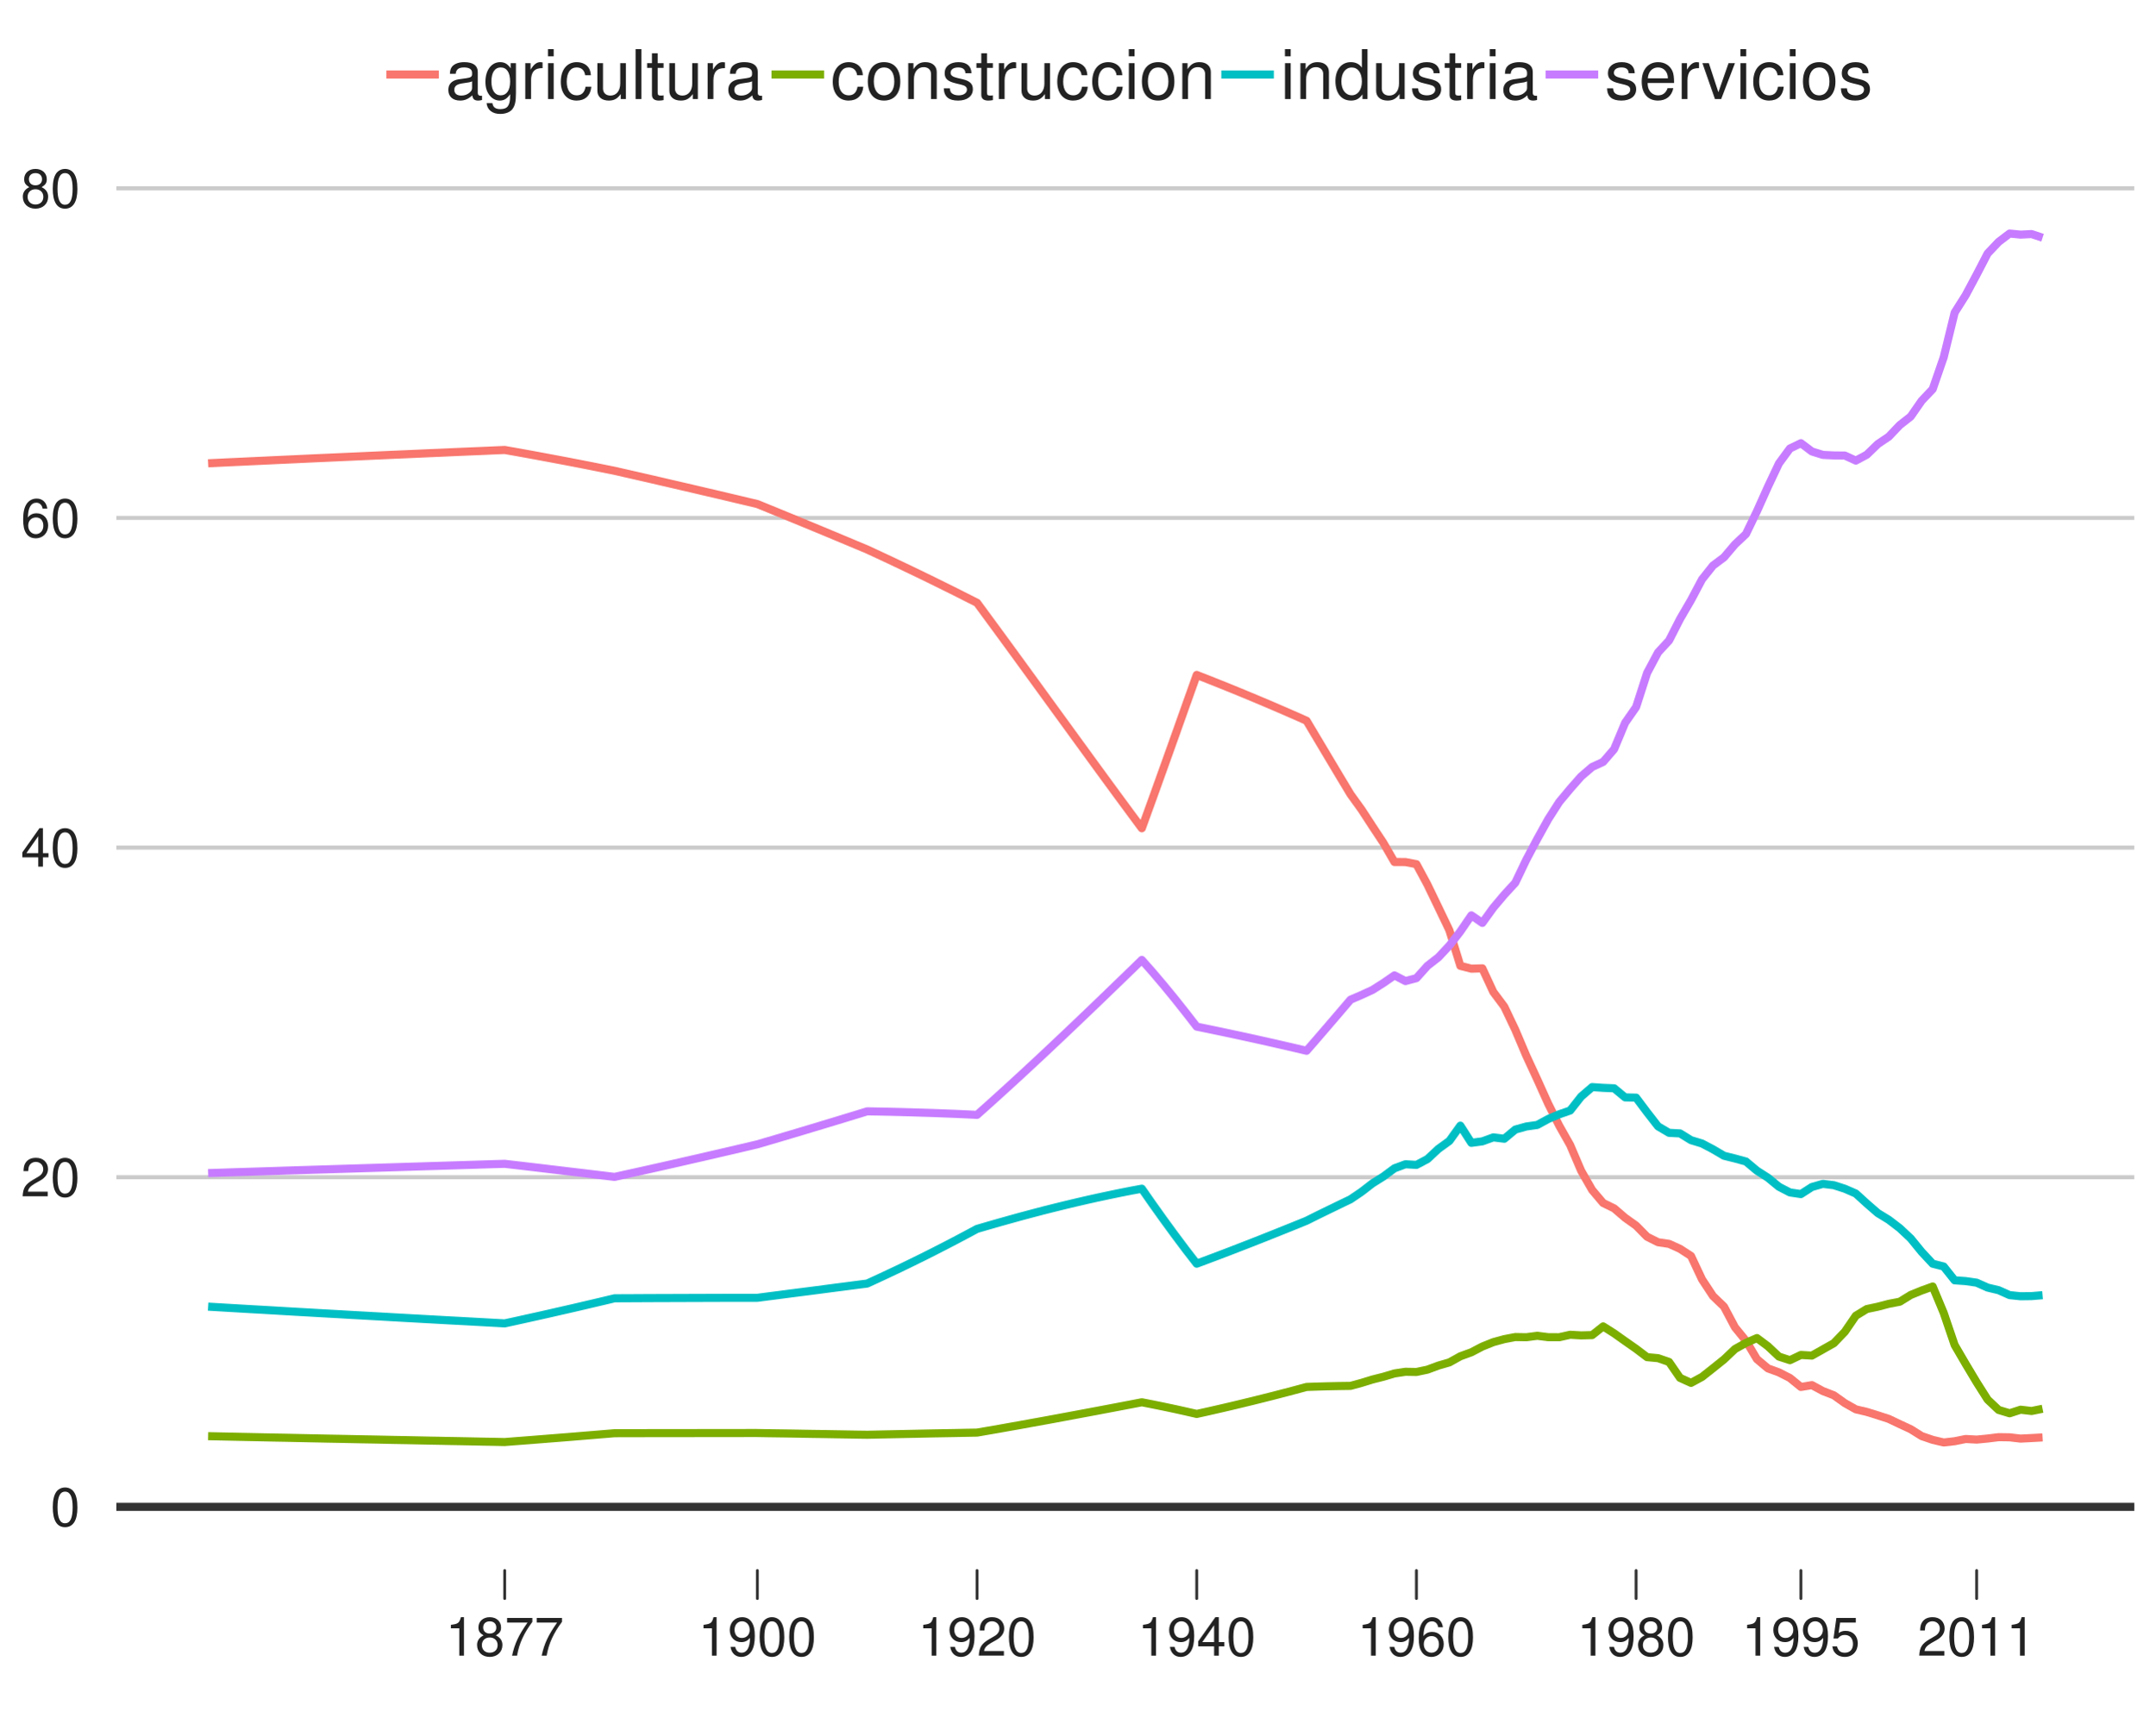
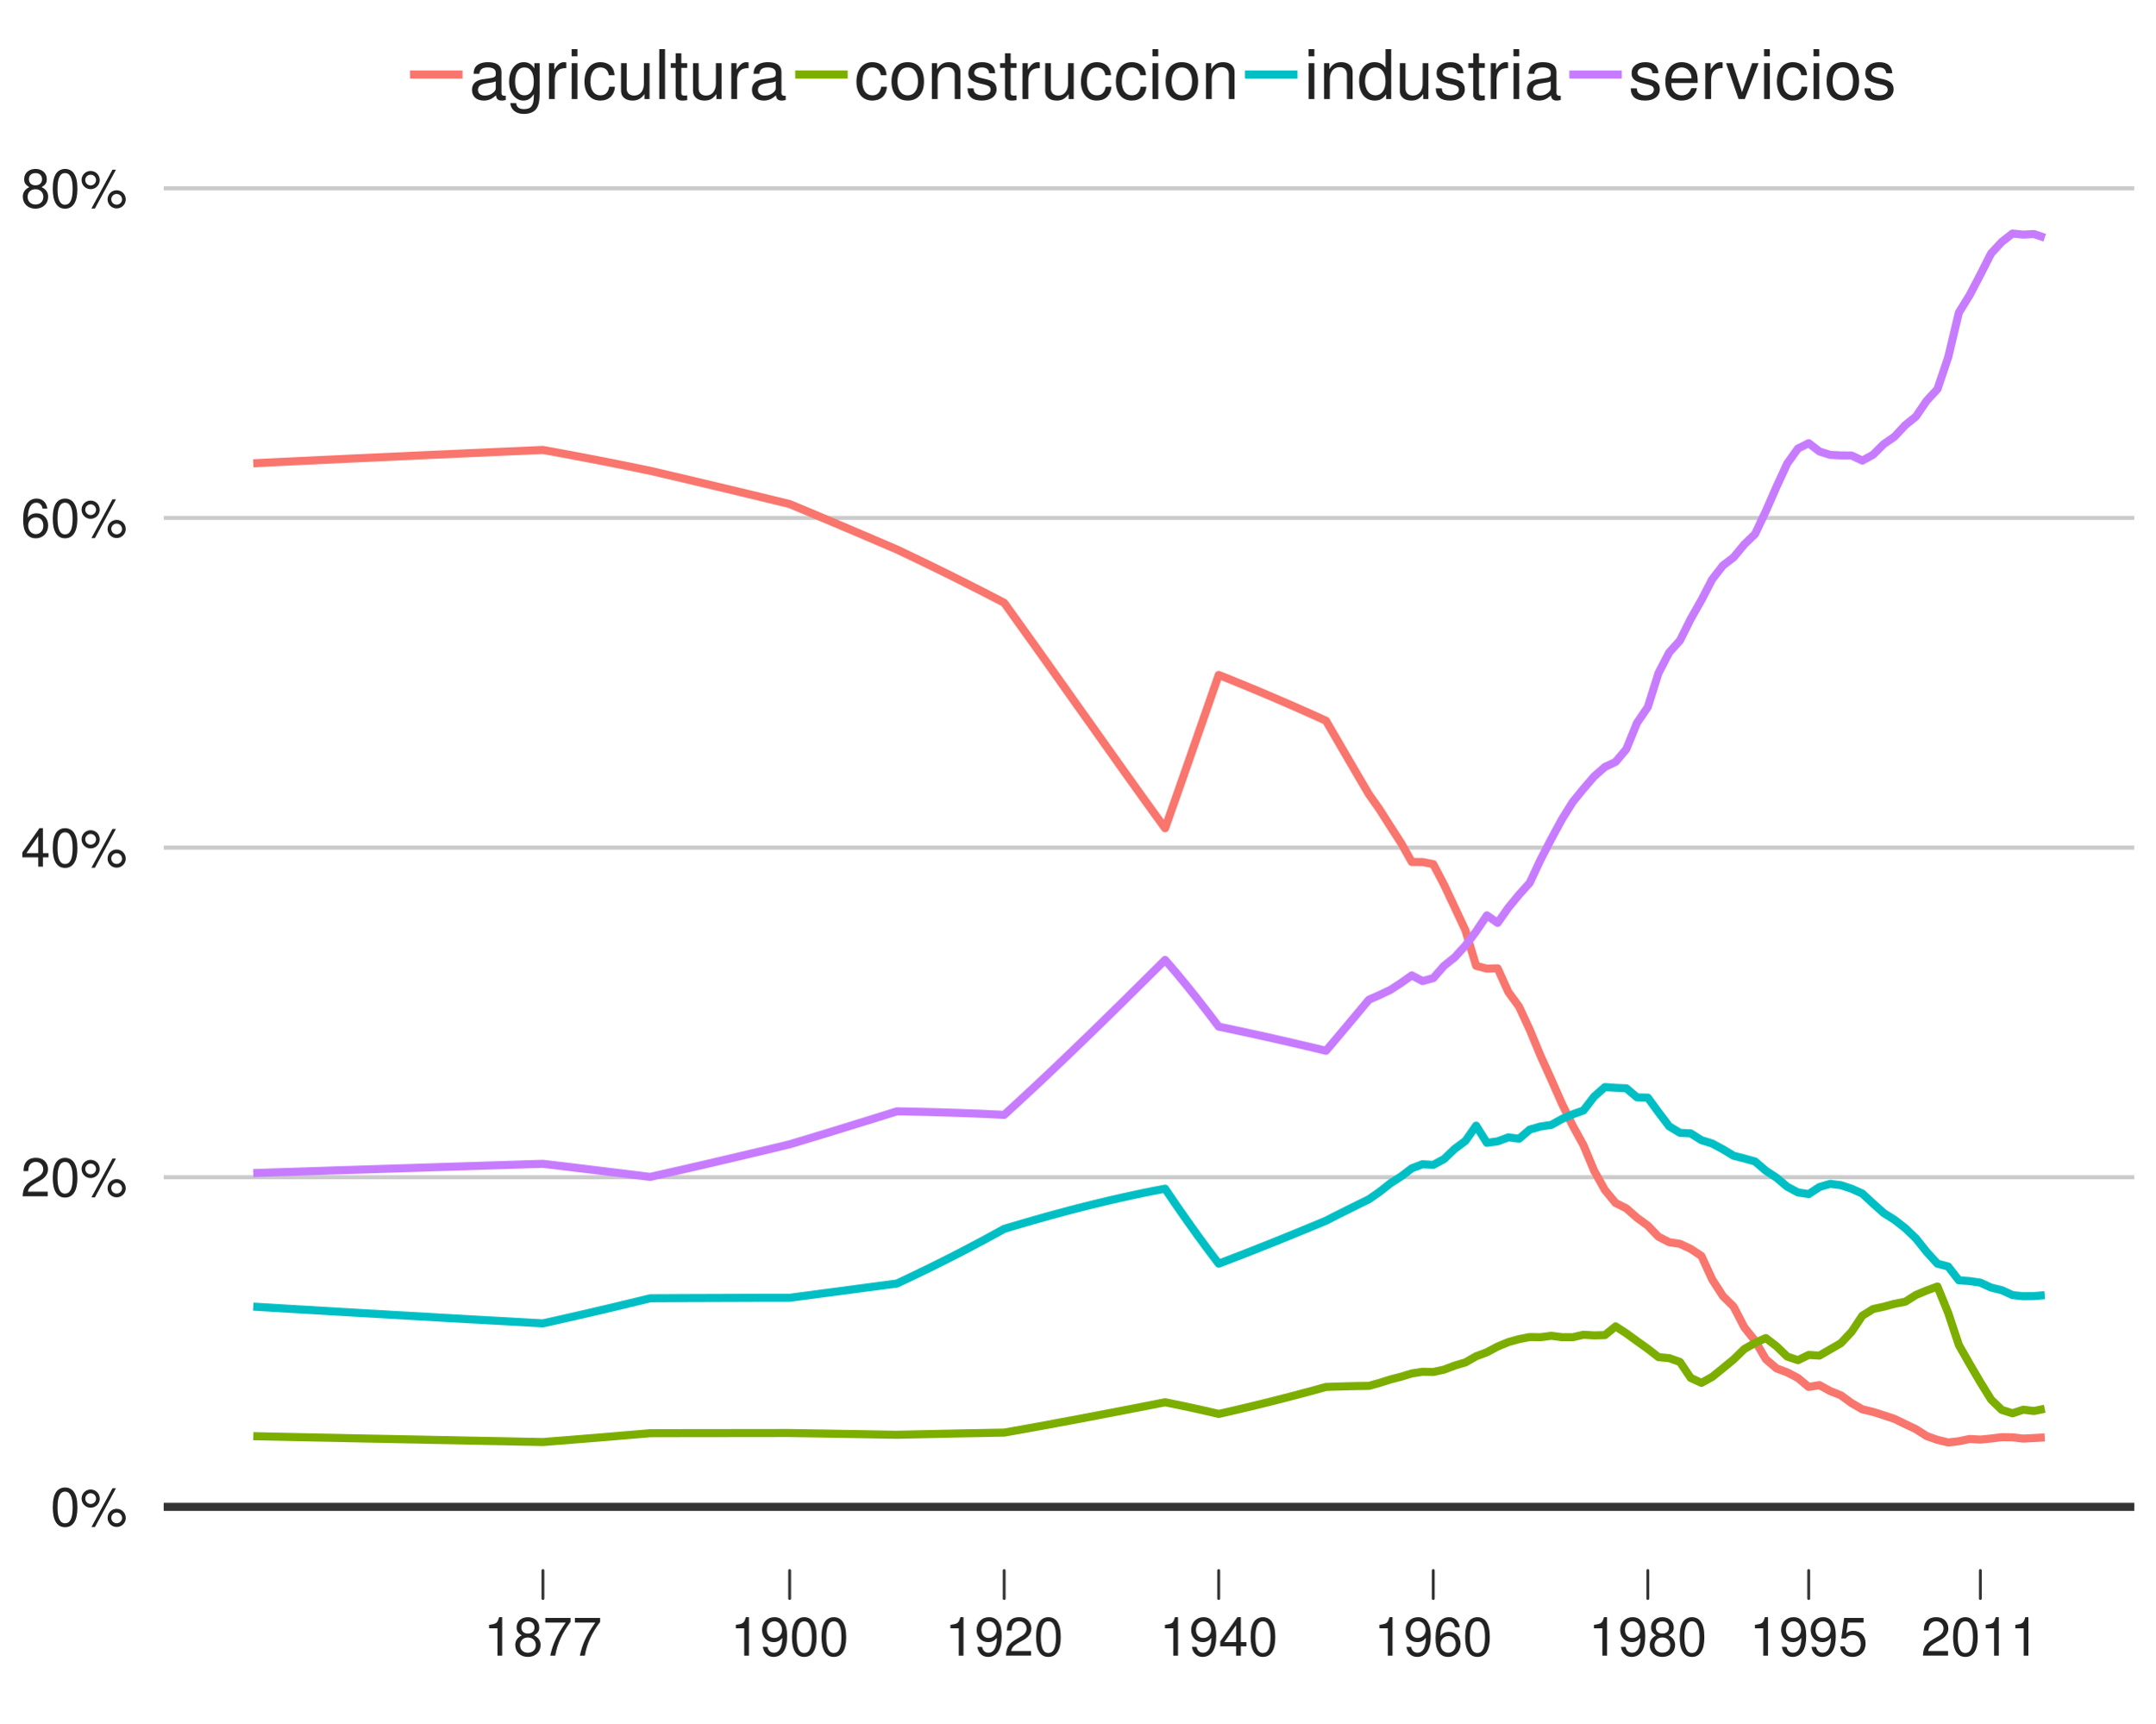
<svg xmlns="http://www.w3.org/2000/svg" viewBox="0 0 566.93 453.54">
  <defs>
    <style type="text/css">
    line, polyline, polygon, path, rect, circle {
      fill: none;
      stroke: #000000;
      stroke-linecap: round;
      stroke-linejoin: round;
      stroke-miterlimit: 10.00;
    }
  </style>
  </defs>
  <rect width="100%" height="100%" style="stroke: none; fill: #FFFFFF;" />
  <rect x="0.00" y="0.00" width="566.93" height="453.54" style="stroke-width: 1.07; stroke: #FFFFFF; fill: #FFFFFF;" />
  <defs>
-     <clipPath id="cpMzAuNjF8NTYxLjQ1fDQxMy4xN3w0NC42OA==">
-       <rect x="30.61" y="44.68" width="530.84" height="368.49" />
+     <clipPath id="cpNDMuMDZ8NTYxLjQ1fDQxMy4xN3w0NC42OA==">
+       <rect x="43.06" y="44.68" width="518.39" height="368.49" />
    </clipPath>
  </defs>
-   <polyline points="30.61,396.42 561.45,396.42 " style="stroke-width: 1.07; stroke: #CBCBCB; stroke-linecap: butt;" clip-path="url(#cpMzAuNjF8NTYxLjQ1fDQxMy4xN3w0NC42OA==)" />
-   <polyline points="30.61,309.70 561.45,309.70 " style="stroke-width: 1.07; stroke: #CBCBCB; stroke-linecap: butt;" clip-path="url(#cpMzAuNjF8NTYxLjQ1fDQxMy4xN3w0NC42OA==)" />
-   <polyline points="30.61,222.98 561.45,222.98 " style="stroke-width: 1.07; stroke: #CBCBCB; stroke-linecap: butt;" clip-path="url(#cpMzAuNjF8NTYxLjQ1fDQxMy4xN3w0NC42OA==)" />
-   <polyline points="30.61,136.25 561.45,136.25 " style="stroke-width: 1.07; stroke: #CBCBCB; stroke-linecap: butt;" clip-path="url(#cpMzAuNjF8NTYxLjQ1fDQxMy4xN3w0NC42OA==)" />
-   <polyline points="30.61,49.53 561.45,49.53 " style="stroke-width: 1.07; stroke: #CBCBCB; stroke-linecap: butt;" clip-path="url(#cpMzAuNjF8NTYxLjQ1fDQxMy4xN3w0NC42OA==)" />
-   <polyline points="54.74,121.88 57.63,121.74 60.52,121.60 63.41,121.47 66.30,121.33 69.19,121.20 72.08,121.06 74.97,120.93 77.86,120.80 80.75,120.66 83.64,120.53 86.53,120.40 89.42,120.27 92.31,120.14 95.20,120.01 98.09,119.88 100.98,119.75 103.87,119.62 106.76,119.50 109.65,119.37 112.54,119.24 115.43,119.12 118.32,118.99 121.21,118.86 124.10,118.74 126.98,118.62 129.87,118.49 132.76,118.37 135.65,118.88 138.54,119.40 141.43,119.93 144.32,120.47 147.21,121.01 150.10,121.56 152.99,122.12 155.88,122.69 158.77,123.27 161.66,123.85 164.55,124.51 167.44,125.17 170.33,125.83 173.22,126.50 176.11,127.17 179.00,127.84 181.89,128.51 184.78,129.19 187.67,129.86 190.56,130.54 193.45,131.23 196.34,131.91 199.23,132.60 202.12,133.78 205.01,134.96 207.90,136.15 210.79,137.34 213.68,138.53 216.57,139.73 219.45,140.93 222.34,142.14 225.23,143.35 228.12,144.56 231.01,145.90 233.90,147.25 236.79,148.62 239.68,150.00 242.57,151.39 245.46,152.80 248.35,154.23 251.24,155.66 254.13,157.12 257.02,158.58 259.91,162.51 262.80,166.45 265.69,170.40 268.58,174.37 271.47,178.34 274.36,182.32 277.25,186.30 280.14,190.27 283.03,194.25 285.92,198.22 288.81,202.19 291.70,206.14 294.59,210.08 297.48,214.00 300.37,217.90 303.26,209.92 306.15,201.87 309.04,193.78 311.92,185.67 314.81,177.56 317.70,178.69 320.59,179.84 323.48,181.00 326.37,182.18 329.26,183.38 332.15,184.59 335.04,185.82 337.93,187.07 340.82,188.33 343.71,189.61 346.60,194.46 349.49,199.31 352.38,204.15 355.27,208.96 358.16,212.96 361.05,217.40 363.94,221.77 366.83,226.78 369.72,226.79 372.61,227.34 375.50,232.71 378.39,238.71 381.28,244.74 384.17,254.10 387.06,254.84 389.95,254.75 392.84,260.97 395.73,264.84 398.62,270.92 401.51,277.74 404.40,283.98 407.28,290.38 410.17,296.13 413.06,301.25 415.95,308.02 418.84,313.07 421.73,316.49 424.62,317.90 427.51,320.38 430.40,322.44 433.29,325.37 436.18,326.81 439.07,327.24 441.96,328.55 444.85,330.43 447.74,336.58 450.63,340.97 453.52,343.75 456.41,349.19 459.30,352.73 462.19,357.57 465.08,360.00 467.97,361.05 470.86,362.53 473.75,364.88 476.64,364.40 479.53,365.96 482.42,367.08 485.31,369.14 488.20,370.77 491.09,371.45 493.98,372.35 496.87,373.29 499.75,374.66 502.64,376.00 505.53,377.81 508.42,378.80 511.31,379.49 514.20,379.16 517.09,378.57 519.98,378.73 522.87,378.45 525.76,378.09 528.65,378.13 531.54,378.47 534.43,378.32 537.32,378.16 " style="stroke-width: 2.13; stroke: #F8766D; stroke-linecap: butt;" clip-path="url(#cpMzAuNjF8NTYxLjQ1fDQxMy4xN3w0NC42OA==)" />
-   <polyline points="54.74,377.83 57.63,377.89 60.52,377.95 63.41,378.01 66.30,378.07 69.19,378.13 72.08,378.19 74.97,378.24 77.86,378.30 80.75,378.36 83.64,378.42 86.53,378.48 89.42,378.53 92.31,378.59 95.20,378.65 98.09,378.70 100.98,378.76 103.87,378.82 106.76,378.87 109.65,378.93 112.54,378.99 115.43,379.04 118.32,379.10 121.21,379.15 124.10,379.21 126.98,379.27 129.87,379.32 132.76,379.38 135.65,379.15 138.54,378.93 141.43,378.70 144.32,378.47 147.21,378.24 150.10,378.01 152.99,377.77 155.88,377.53 158.77,377.29 161.66,377.05 164.55,377.04 167.44,377.04 170.33,377.03 173.22,377.03 176.11,377.02 179.00,377.02 181.89,377.02 184.78,377.01 187.67,377.01 190.56,377.01 193.45,377.01 196.34,377.00 199.23,377.00 202.12,377.05 205.01,377.09 207.90,377.13 210.79,377.18 213.68,377.23 216.57,377.27 219.45,377.32 222.34,377.37 225.23,377.42 228.12,377.46 231.01,377.40 233.90,377.34 236.79,377.28 239.68,377.22 242.57,377.16 245.46,377.10 248.35,377.05 251.24,377.00 254.13,376.94 257.02,376.89 259.91,376.39 262.80,375.89 265.69,375.37 268.58,374.86 271.47,374.33 274.36,373.81 277.25,373.28 280.14,372.74 283.03,372.20 285.92,371.66 288.81,371.12 291.70,370.57 294.59,370.02 297.48,369.47 300.37,368.91 303.26,369.48 306.15,370.07 309.04,370.68 311.92,371.32 314.81,371.98 317.70,371.34 320.59,370.68 323.48,370.01 326.37,369.32 329.26,368.62 332.15,367.90 335.04,367.17 337.93,366.42 340.82,365.66 343.71,364.88 346.60,364.78 349.49,364.70 352.38,364.64 355.27,364.60 358.16,363.81 361.05,362.92 363.94,362.19 366.83,361.33 369.72,360.89 372.61,360.94 375.50,360.33 378.39,359.26 381.28,358.42 384.17,356.81 387.06,355.76 389.95,354.25 392.84,353.09 395.73,352.30 398.62,351.75 401.51,351.80 404.40,351.42 407.28,351.79 410.17,351.80 413.06,351.15 415.95,351.32 418.84,351.24 421.73,348.95 424.62,350.78 427.51,352.83 430.40,354.85 433.29,357.04 436.18,357.31 439.07,358.31 441.96,362.50 444.85,363.81 447.74,362.24 450.63,359.96 453.52,357.64 456.41,354.90 459.30,353.29 462.19,352.02 465.08,354.18 467.97,356.89 470.86,357.84 473.75,356.46 476.64,356.63 479.53,355.00 482.42,353.37 485.31,350.36 488.20,346.14 491.09,344.38 493.98,343.77 496.87,343.01 499.75,342.46 502.64,340.68 505.53,339.50 508.42,338.46 511.31,345.38 514.20,353.86 517.09,358.81 519.98,363.64 522.87,368.20 525.76,370.93 528.65,371.81 531.54,370.87 534.43,371.21 537.32,370.62 " style="stroke-width: 2.13; stroke: #7CAE00; stroke-linecap: butt;" clip-path="url(#cpMzAuNjF8NTYxLjQ1fDQxMy4xN3w0NC42OA==)" />
-   <polyline points="54.74,343.75 57.63,343.92 60.52,344.09 63.41,344.26 66.30,344.43 69.19,344.59 72.08,344.76 74.97,344.93 77.86,345.10 80.75,345.26 83.64,345.43 86.53,345.59 89.42,345.75 92.31,345.92 95.20,346.08 98.09,346.24 100.98,346.40 103.87,346.57 106.76,346.73 109.65,346.89 112.54,347.05 115.43,347.21 118.32,347.37 121.21,347.52 124.10,347.68 126.98,347.84 129.87,348.00 132.76,348.16 135.65,347.53 138.54,346.89 141.43,346.25 144.32,345.60 147.21,344.94 150.10,344.28 152.99,343.61 155.88,342.93 158.77,342.25 161.66,341.56 164.55,341.54 167.44,341.53 170.33,341.51 173.22,341.50 176.11,341.49 179.00,341.48 181.89,341.47 184.78,341.46 187.67,341.45 190.56,341.44 193.45,341.44 196.34,341.43 199.23,341.43 202.12,341.05 205.01,340.68 207.90,340.30 210.79,339.93 213.68,339.56 216.57,339.18 219.45,338.80 222.34,338.43 225.23,338.05 228.12,337.68 231.01,336.35 233.90,335.00 236.79,333.63 239.68,332.23 242.57,330.81 245.46,329.36 248.35,327.88 251.24,326.38 254.13,324.85 257.02,323.30 259.91,322.46 262.80,321.63 265.69,320.82 268.58,320.02 271.47,319.25 274.36,318.49 277.25,317.76 280.14,317.05 283.03,316.36 285.92,315.69 288.81,315.05 291.70,314.43 294.59,313.83 297.48,313.26 300.37,312.72 303.26,316.87 306.15,320.92 309.04,324.87 311.92,328.72 314.81,332.45 317.70,331.37 320.59,330.28 323.48,329.18 326.37,328.06 329.26,326.94 332.15,325.80 335.04,324.65 337.93,323.49 340.82,322.33 343.71,321.15 346.60,319.71 349.49,318.30 352.38,316.90 355.27,315.51 358.16,313.55 361.05,311.32 363.94,309.51 366.83,307.36 369.72,306.29 372.61,306.46 375.50,304.94 378.39,302.25 381.28,300.16 384.17,296.14 387.06,300.66 389.95,300.27 392.84,299.22 395.73,299.58 398.62,297.17 401.51,296.36 404.40,295.95 407.28,294.38 410.17,293.15 413.06,292.15 415.95,288.48 418.84,285.99 421.73,286.19 424.62,286.31 427.51,288.70 430.40,288.77 433.29,292.62 436.18,296.33 439.07,298.03 441.96,298.18 444.85,299.96 447.74,300.84 450.63,302.36 453.52,304.06 456.41,304.78 459.30,305.57 462.19,307.99 465.08,309.84 467.97,312.21 470.86,313.71 473.75,314.14 476.64,312.28 479.53,311.45 482.42,311.81 485.31,312.74 488.20,314.00 491.09,316.63 493.98,319.14 496.87,320.91 499.75,323.11 502.64,325.82 505.53,329.36 508.42,332.46 511.31,333.20 514.20,336.83 517.09,337.03 519.98,337.45 522.87,338.74 525.76,339.43 528.65,340.72 531.54,341.02 534.43,340.98 537.32,340.74 " style="stroke-width: 2.13; stroke: #00BFC4; stroke-linecap: butt;" clip-path="url(#cpMzAuNjF8NTYxLjQ1fDQxMy4xN3w0NC42OA==)" />
-   <polyline points="54.74,308.62 57.63,308.53 60.52,308.43 63.41,308.34 66.30,308.25 69.19,308.16 72.08,308.07 74.97,307.97 77.86,307.88 80.75,307.79 83.64,307.70 86.53,307.61 89.42,307.52 92.31,307.43 95.20,307.34 98.09,307.25 100.98,307.16 103.87,307.07 106.76,306.98 109.65,306.89 112.54,306.80 115.43,306.71 118.32,306.62 121.21,306.53 124.10,306.44 126.98,306.35 129.87,306.26 132.76,306.18 135.65,306.51 138.54,306.85 141.43,307.19 144.32,307.54 147.21,307.88 150.10,308.23 152.99,308.57 155.88,308.92 158.77,309.27 161.66,309.62 164.55,308.98 167.44,308.34 170.33,307.70 173.22,307.05 176.11,306.40 179.00,305.74 181.89,305.08 184.78,304.42 187.67,303.75 190.56,303.08 193.45,302.41 196.34,301.73 199.23,301.05 202.12,300.20 205.01,299.35 207.90,298.49 210.79,297.63 213.68,296.76 216.57,295.89 219.45,295.02 222.34,294.14 225.23,293.26 228.12,292.37 231.01,292.42 233.90,292.48 236.79,292.55 239.68,292.63 242.57,292.72 245.46,292.81 248.35,292.92 251.24,293.03 254.13,293.16 257.02,293.30 259.91,290.72 262.80,288.11 265.69,285.48 268.58,282.83 271.47,280.15 274.36,277.46 277.25,274.74 280.14,272.01 283.03,269.26 285.92,266.50 288.81,263.73 291.70,260.94 294.59,258.15 297.48,255.35 300.37,252.54 303.26,255.81 306.15,259.22 309.04,262.74 311.92,266.37 314.81,270.09 317.70,270.68 320.59,271.28 323.48,271.89 326.37,272.51 329.26,273.14 332.15,273.78 335.04,274.43 337.93,275.09 340.82,275.76 343.71,276.44 346.60,273.12 349.49,269.76 352.38,266.39 355.27,263.00 358.16,261.76 361.05,260.43 363.94,258.60 366.83,256.60 369.72,258.10 372.61,257.33 375.50,254.10 378.39,251.85 381.28,248.76 384.17,245.03 387.06,240.81 389.95,242.80 392.84,238.80 395.73,235.37 398.62,232.23 401.51,226.18 404.40,220.72 407.28,215.52 410.17,211.00 413.06,207.53 415.95,204.25 418.84,201.77 421.73,200.44 424.62,197.08 427.51,190.16 430.40,186.01 433.29,177.05 436.18,171.63 439.07,168.50 441.96,162.84 444.85,157.87 447.74,152.42 450.63,148.78 453.52,146.62 456.41,143.21 459.30,140.49 462.19,134.49 465.08,128.05 467.97,121.93 470.86,117.99 473.75,116.59 476.64,118.77 479.53,119.67 482.42,119.81 485.31,119.84 488.20,121.17 491.09,119.62 493.98,116.82 496.87,114.87 499.75,111.84 502.64,109.57 505.53,105.41 508.42,102.36 511.31,94.01 514.20,82.23 517.09,77.66 519.98,72.25 522.87,66.68 525.76,63.63 528.65,61.43 531.54,61.72 534.43,61.57 537.32,62.54 " style="stroke-width: 2.13; stroke: #C77CFF; stroke-linecap: butt;" clip-path="url(#cpMzAuNjF8NTYxLjQ1fDQxMy4xN3w0NC42OA==)" />
-   <line x1="30.61" y1="396.42" x2="561.45" y2="396.42" style="stroke-width: 2.13; stroke: #333333; stroke-linecap: butt;" clip-path="url(#cpMzAuNjF8NTYxLjQ1fDQxMy4xN3w0NC42OA==)" />
+   <polyline points="43.06,396.42 561.45,396.42 " style="stroke-width: 1.07; stroke: #CBCBCB; stroke-linecap: butt;" clip-path="url(#cpNDMuMDZ8NTYxLjQ1fDQxMy4xN3w0NC42OA==)" />
+   <polyline points="43.06,309.70 561.45,309.70 " style="stroke-width: 1.07; stroke: #CBCBCB; stroke-linecap: butt;" clip-path="url(#cpNDMuMDZ8NTYxLjQ1fDQxMy4xN3w0NC42OA==)" />
+   <polyline points="43.06,222.98 561.45,222.98 " style="stroke-width: 1.07; stroke: #CBCBCB; stroke-linecap: butt;" clip-path="url(#cpNDMuMDZ8NTYxLjQ1fDQxMy4xN3w0NC42OA==)" />
+   <polyline points="43.06,136.25 561.45,136.25 " style="stroke-width: 1.07; stroke: #CBCBCB; stroke-linecap: butt;" clip-path="url(#cpNDMuMDZ8NTYxLjQ1fDQxMy4xN3w0NC42OA==)" />
+   <polyline points="43.06,49.53 561.45,49.53 " style="stroke-width: 1.07; stroke: #CBCBCB; stroke-linecap: butt;" clip-path="url(#cpNDMuMDZ8NTYxLjQ1fDQxMy4xN3w0NC42OA==)" />
+   <polyline points="66.62,121.88 69.45,121.74 72.27,121.60 75.09,121.47 77.91,121.33 80.73,121.20 83.56,121.06 86.38,120.93 89.20,120.80 92.02,120.66 94.84,120.53 97.67,120.40 100.49,120.27 103.31,120.14 106.13,120.01 108.95,119.88 111.78,119.75 114.60,119.62 117.42,119.50 120.24,119.37 123.06,119.24 125.89,119.12 128.71,118.99 131.53,118.86 134.35,118.74 137.17,118.62 139.99,118.49 142.82,118.37 145.64,118.88 148.46,119.40 151.28,119.93 154.10,120.47 156.93,121.01 159.75,121.56 162.57,122.12 165.39,122.69 168.21,123.27 171.04,123.85 173.86,124.51 176.68,125.17 179.50,125.83 182.32,126.50 185.15,127.17 187.97,127.84 190.79,128.51 193.61,129.19 196.43,129.86 199.26,130.54 202.08,131.23 204.90,131.91 207.72,132.60 210.54,133.78 213.37,134.96 216.19,136.15 219.01,137.34 221.83,138.53 224.65,139.73 227.47,140.93 230.30,142.14 233.12,143.35 235.94,144.56 238.76,145.90 241.58,147.25 244.41,148.62 247.23,150.00 250.05,151.39 252.87,152.80 255.69,154.23 258.52,155.66 261.34,157.12 264.16,158.58 266.98,162.51 269.80,166.45 272.63,170.40 275.45,174.37 278.27,178.34 281.09,182.32 283.91,186.30 286.74,190.27 289.56,194.25 292.38,198.22 295.20,202.19 298.02,206.14 300.84,210.08 303.67,214.00 306.49,217.90 309.31,209.92 312.13,201.87 314.95,193.78 317.78,185.67 320.60,177.56 323.42,178.69 326.24,179.84 329.06,181.00 331.89,182.18 334.71,183.38 337.53,184.59 340.35,185.82 343.17,187.07 346.00,188.33 348.82,189.61 351.64,194.46 354.46,199.31 357.28,204.15 360.11,208.96 362.93,212.96 365.75,217.40 368.57,221.77 371.39,226.78 374.21,226.79 377.04,227.34 379.86,232.71 382.68,238.71 385.50,244.74 388.32,254.10 391.15,254.84 393.97,254.75 396.79,260.97 399.61,264.84 402.43,270.92 405.26,277.74 408.08,283.98 410.90,290.38 413.72,296.13 416.54,301.25 419.37,308.02 422.19,313.07 425.01,316.49 427.83,317.90 430.65,320.38 433.48,322.44 436.30,325.37 439.12,326.81 441.94,327.24 444.76,328.55 447.58,330.43 450.41,336.58 453.23,340.97 456.05,343.75 458.87,349.19 461.69,352.73 464.52,357.57 467.34,360.00 470.16,361.05 472.98,362.53 475.80,364.88 478.63,364.40 481.45,365.96 484.27,367.08 487.09,369.14 489.91,370.77 492.74,371.45 495.56,372.35 498.38,373.29 501.20,374.66 504.02,376.00 506.85,377.81 509.67,378.80 512.49,379.49 515.31,379.16 518.13,378.57 520.96,378.73 523.78,378.45 526.60,378.09 529.42,378.13 532.24,378.47 535.06,378.32 537.89,378.16 " style="stroke-width: 2.13; stroke: #F8766D; stroke-linecap: butt;" clip-path="url(#cpNDMuMDZ8NTYxLjQ1fDQxMy4xN3w0NC42OA==)" />
+   <polyline points="66.62,377.83 69.45,377.89 72.27,377.95 75.09,378.01 77.91,378.07 80.73,378.13 83.56,378.19 86.38,378.24 89.20,378.30 92.02,378.36 94.84,378.42 97.67,378.48 100.49,378.53 103.31,378.59 106.13,378.65 108.95,378.70 111.78,378.76 114.60,378.82 117.42,378.87 120.24,378.93 123.06,378.99 125.89,379.04 128.71,379.10 131.53,379.15 134.35,379.21 137.17,379.27 139.99,379.32 142.82,379.38 145.64,379.15 148.46,378.93 151.28,378.70 154.10,378.47 156.93,378.24 159.75,378.01 162.57,377.77 165.39,377.53 168.21,377.29 171.04,377.05 173.86,377.04 176.68,377.04 179.50,377.03 182.32,377.03 185.15,377.02 187.97,377.02 190.79,377.02 193.61,377.01 196.43,377.01 199.26,377.01 202.08,377.01 204.90,377.00 207.72,377.00 210.54,377.05 213.37,377.09 216.19,377.13 219.01,377.18 221.83,377.23 224.65,377.27 227.47,377.32 230.30,377.37 233.12,377.42 235.94,377.46 238.76,377.40 241.58,377.34 244.41,377.28 247.23,377.22 250.05,377.16 252.87,377.10 255.69,377.05 258.52,377.00 261.34,376.94 264.16,376.89 266.98,376.39 269.80,375.89 272.63,375.37 275.45,374.86 278.27,374.33 281.09,373.81 283.91,373.28 286.74,372.74 289.56,372.20 292.38,371.66 295.20,371.12 298.02,370.57 300.84,370.02 303.67,369.47 306.49,368.91 309.31,369.48 312.13,370.07 314.95,370.68 317.78,371.32 320.60,371.98 323.42,371.34 326.24,370.68 329.06,370.01 331.89,369.32 334.71,368.62 337.53,367.90 340.35,367.17 343.17,366.42 346.00,365.66 348.82,364.88 351.64,364.78 354.46,364.70 357.28,364.64 360.11,364.60 362.93,363.81 365.75,362.92 368.57,362.19 371.39,361.33 374.21,360.89 377.04,360.94 379.86,360.33 382.68,359.26 385.50,358.42 388.32,356.81 391.15,355.76 393.97,354.25 396.79,353.09 399.61,352.30 402.43,351.75 405.26,351.80 408.08,351.42 410.90,351.79 413.72,351.80 416.54,351.15 419.37,351.32 422.19,351.24 425.01,348.95 427.83,350.78 430.65,352.83 433.48,354.85 436.30,357.04 439.12,357.31 441.94,358.31 444.76,362.50 447.58,363.81 450.41,362.24 453.23,359.96 456.05,357.64 458.87,354.90 461.69,353.29 464.52,352.02 467.34,354.18 470.16,356.89 472.98,357.84 475.80,356.46 478.63,356.63 481.45,355.00 484.27,353.37 487.09,350.36 489.91,346.14 492.74,344.38 495.56,343.77 498.38,343.01 501.20,342.46 504.02,340.68 506.85,339.50 509.67,338.46 512.49,345.38 515.31,353.86 518.13,358.81 520.96,363.64 523.78,368.20 526.60,370.93 529.42,371.81 532.24,370.87 535.06,371.21 537.89,370.62 " style="stroke-width: 2.13; stroke: #7CAE00; stroke-linecap: butt;" clip-path="url(#cpNDMuMDZ8NTYxLjQ1fDQxMy4xN3w0NC42OA==)" />
+   <polyline points="66.62,343.75 69.45,343.92 72.27,344.09 75.09,344.26 77.91,344.43 80.73,344.59 83.56,344.76 86.38,344.93 89.20,345.10 92.02,345.26 94.84,345.43 97.67,345.59 100.49,345.75 103.31,345.92 106.13,346.08 108.95,346.24 111.78,346.40 114.60,346.57 117.42,346.73 120.24,346.89 123.06,347.05 125.89,347.21 128.71,347.37 131.53,347.52 134.35,347.68 137.17,347.84 139.99,348.00 142.82,348.16 145.64,347.53 148.46,346.89 151.28,346.25 154.10,345.60 156.93,344.94 159.75,344.28 162.57,343.61 165.39,342.93 168.21,342.25 171.04,341.56 173.86,341.54 176.68,341.53 179.50,341.51 182.32,341.50 185.15,341.49 187.97,341.48 190.79,341.47 193.61,341.46 196.43,341.45 199.26,341.44 202.08,341.44 204.90,341.43 207.72,341.43 210.54,341.05 213.37,340.68 216.19,340.30 219.01,339.93 221.83,339.56 224.65,339.18 227.47,338.80 230.30,338.43 233.12,338.05 235.94,337.68 238.76,336.35 241.58,335.00 244.41,333.63 247.23,332.23 250.05,330.81 252.87,329.36 255.69,327.88 258.52,326.38 261.34,324.85 264.16,323.30 266.98,322.46 269.80,321.63 272.63,320.82 275.45,320.02 278.27,319.25 281.09,318.49 283.91,317.76 286.74,317.05 289.56,316.36 292.38,315.69 295.20,315.05 298.02,314.43 300.84,313.83 303.67,313.26 306.49,312.72 309.31,316.87 312.13,320.92 314.95,324.87 317.78,328.72 320.60,332.45 323.42,331.37 326.24,330.28 329.06,329.18 331.89,328.06 334.71,326.94 337.53,325.80 340.35,324.65 343.17,323.49 346.00,322.33 348.82,321.15 351.64,319.71 354.46,318.30 357.28,316.90 360.11,315.51 362.93,313.55 365.75,311.32 368.57,309.51 371.39,307.36 374.21,306.29 377.04,306.46 379.86,304.94 382.68,302.25 385.50,300.16 388.32,296.14 391.15,300.66 393.97,300.27 396.79,299.22 399.61,299.58 402.43,297.17 405.26,296.36 408.08,295.95 410.90,294.38 413.72,293.15 416.54,292.15 419.37,288.48 422.19,285.99 425.01,286.19 427.83,286.31 430.65,288.70 433.48,288.77 436.30,292.62 439.12,296.33 441.94,298.03 444.76,298.18 447.58,299.96 450.41,300.84 453.23,302.36 456.05,304.06 458.87,304.78 461.69,305.57 464.52,307.99 467.34,309.84 470.16,312.21 472.98,313.71 475.80,314.14 478.63,312.28 481.45,311.45 484.27,311.81 487.09,312.74 489.91,314.00 492.74,316.63 495.56,319.14 498.38,320.91 501.20,323.11 504.02,325.82 506.85,329.36 509.67,332.46 512.49,333.20 515.31,336.83 518.13,337.03 520.96,337.45 523.78,338.74 526.60,339.43 529.42,340.72 532.24,341.02 535.06,340.98 537.89,340.74 " style="stroke-width: 2.13; stroke: #00BFC4; stroke-linecap: butt;" clip-path="url(#cpNDMuMDZ8NTYxLjQ1fDQxMy4xN3w0NC42OA==)" />
+   <polyline points="66.62,308.62 69.45,308.53 72.27,308.43 75.09,308.34 77.91,308.25 80.73,308.16 83.56,308.07 86.38,307.97 89.20,307.88 92.02,307.79 94.84,307.70 97.67,307.61 100.49,307.52 103.31,307.43 106.13,307.34 108.95,307.25 111.78,307.16 114.60,307.07 117.42,306.98 120.24,306.89 123.06,306.80 125.89,306.71 128.71,306.62 131.53,306.53 134.35,306.44 137.17,306.35 139.99,306.26 142.82,306.18 145.64,306.51 148.46,306.85 151.28,307.19 154.10,307.54 156.93,307.88 159.75,308.23 162.57,308.57 165.39,308.92 168.21,309.27 171.04,309.62 173.86,308.98 176.68,308.34 179.50,307.70 182.32,307.05 185.15,306.40 187.97,305.74 190.79,305.08 193.61,304.42 196.43,303.75 199.26,303.08 202.08,302.41 204.90,301.73 207.72,301.05 210.54,300.20 213.37,299.35 216.19,298.49 219.01,297.63 221.83,296.76 224.65,295.89 227.47,295.02 230.30,294.14 233.12,293.26 235.94,292.37 238.76,292.42 241.58,292.48 244.41,292.55 247.23,292.63 250.05,292.72 252.87,292.81 255.69,292.92 258.52,293.03 261.34,293.16 264.16,293.30 266.98,290.72 269.80,288.11 272.63,285.48 275.45,282.83 278.27,280.15 281.09,277.46 283.91,274.74 286.74,272.01 289.56,269.26 292.38,266.50 295.20,263.73 298.02,260.94 300.84,258.15 303.67,255.35 306.49,252.54 309.31,255.81 312.13,259.22 314.95,262.74 317.78,266.37 320.60,270.09 323.42,270.68 326.24,271.28 329.06,271.89 331.89,272.51 334.71,273.14 337.53,273.78 340.35,274.43 343.17,275.09 346.00,275.76 348.82,276.44 351.64,273.12 354.46,269.76 357.28,266.39 360.11,263.00 362.93,261.76 365.75,260.43 368.57,258.60 371.39,256.60 374.21,258.10 377.04,257.33 379.86,254.10 382.68,251.85 385.50,248.76 388.32,245.03 391.15,240.81 393.97,242.80 396.79,238.80 399.61,235.37 402.43,232.23 405.26,226.18 408.08,220.72 410.90,215.52 413.72,211.00 416.54,207.53 419.37,204.25 422.19,201.77 425.01,200.44 427.83,197.08 430.65,190.16 433.48,186.01 436.30,177.05 439.12,171.63 441.94,168.50 444.76,162.84 447.58,157.87 450.41,152.42 453.23,148.78 456.05,146.62 458.87,143.21 461.69,140.49 464.52,134.49 467.34,128.05 470.16,121.93 472.98,117.99 475.80,116.59 478.63,118.77 481.45,119.67 484.27,119.81 487.09,119.84 489.91,121.17 492.74,119.62 495.56,116.82 498.38,114.87 501.20,111.84 504.02,109.57 506.85,105.41 509.67,102.36 512.49,94.01 515.31,82.23 518.13,77.66 520.96,72.25 523.78,66.68 526.60,63.63 529.42,61.43 532.24,61.72 535.06,61.57 537.89,62.54 " style="stroke-width: 2.13; stroke: #C77CFF; stroke-linecap: butt;" clip-path="url(#cpNDMuMDZ8NTYxLjQ1fDQxMy4xN3w0NC42OA==)" />
+   <line x1="43.06" y1="396.42" x2="561.45" y2="396.42" style="stroke-width: 2.13; stroke: #333333; stroke-linecap: butt;" clip-path="url(#cpNDMuMDZ8NTYxLjQ1fDQxMy4xN3w0NC42OA==)" />
  <defs>
    <clipPath id="cpMC4wMHw1NjYuOTN8NDUzLjU0fDAuMDA=">
      <rect x="0.00" y="0.00" width="566.93" height="453.54" />
    </clipPath>
  </defs>
  <g clip-path="url(#cpMC4wMHw1NjYuOTN8NDUzLjU0fDAuMDA=)">
-     <text x="13.27" y="401.45" style="font-size: 14.00px; fill: #222222; font-family: Helvetica;" textLength="7.79px" lengthAdjust="spacingAndGlyphs">0</text>
+     <text x="13.27" y="401.45" style="font-size: 14.00px; fill: #222222; font-family: Helvetica;" textLength="20.23px" lengthAdjust="spacingAndGlyphs">0%</text>
  </g>
  <g clip-path="url(#cpMC4wMHw1NjYuOTN8NDUzLjU0fDAuMDA=)">
-     <text x="5.48" y="314.72" style="font-size: 14.00px; fill: #222222; font-family: Helvetica;" textLength="15.57px" lengthAdjust="spacingAndGlyphs">20</text>
+     <text x="5.48" y="314.72" style="font-size: 14.00px; fill: #222222; font-family: Helvetica;" textLength="28.02px" lengthAdjust="spacingAndGlyphs">20%</text>
  </g>
  <g clip-path="url(#cpMC4wMHw1NjYuOTN8NDUzLjU0fDAuMDA=)">
-     <text x="5.48" y="228.00" style="font-size: 14.00px; fill: #222222; font-family: Helvetica;" textLength="15.57px" lengthAdjust="spacingAndGlyphs">40</text>
+     <text x="5.48" y="228.00" style="font-size: 14.00px; fill: #222222; font-family: Helvetica;" textLength="28.02px" lengthAdjust="spacingAndGlyphs">40%</text>
  </g>
  <g clip-path="url(#cpMC4wMHw1NjYuOTN8NDUzLjU0fDAuMDA=)">
-     <text x="5.48" y="141.28" style="font-size: 14.00px; fill: #222222; font-family: Helvetica;" textLength="15.57px" lengthAdjust="spacingAndGlyphs">60</text>
+     <text x="5.48" y="141.28" style="font-size: 14.00px; fill: #222222; font-family: Helvetica;" textLength="28.02px" lengthAdjust="spacingAndGlyphs">60%</text>
  </g>
  <g clip-path="url(#cpMC4wMHw1NjYuOTN8NDUzLjU0fDAuMDA=)">
-     <text x="5.48" y="54.56" style="font-size: 14.00px; fill: #222222; font-family: Helvetica;" textLength="15.57px" lengthAdjust="spacingAndGlyphs">80</text>
+     <text x="5.48" y="54.56" style="font-size: 14.00px; fill: #222222; font-family: Helvetica;" textLength="28.02px" lengthAdjust="spacingAndGlyphs">80%</text>
  </g>
-   <polyline points="132.76,420.54 132.76,413.17 " style="stroke-width: 0.75; stroke: #333333;" clip-path="url(#cpMC4wMHw1NjYuOTN8NDUzLjU0fDAuMDA=)" />
-   <polyline points="199.23,420.54 199.23,413.17 " style="stroke-width: 0.75; stroke: #333333;" clip-path="url(#cpMC4wMHw1NjYuOTN8NDUzLjU0fDAuMDA=)" />
-   <polyline points="257.02,420.54 257.02,413.17 " style="stroke-width: 0.75; stroke: #333333;" clip-path="url(#cpMC4wMHw1NjYuOTN8NDUzLjU0fDAuMDA=)" />
-   <polyline points="314.81,420.54 314.81,413.17 " style="stroke-width: 0.75; stroke: #333333;" clip-path="url(#cpMC4wMHw1NjYuOTN8NDUzLjU0fDAuMDA=)" />
-   <polyline points="372.61,420.54 372.61,413.17 " style="stroke-width: 0.75; stroke: #333333;" clip-path="url(#cpMC4wMHw1NjYuOTN8NDUzLjU0fDAuMDA=)" />
-   <polyline points="430.40,420.54 430.40,413.17 " style="stroke-width: 0.75; stroke: #333333;" clip-path="url(#cpMC4wMHw1NjYuOTN8NDUzLjU0fDAuMDA=)" />
-   <polyline points="473.75,420.54 473.75,413.17 " style="stroke-width: 0.75; stroke: #333333;" clip-path="url(#cpMC4wMHw1NjYuOTN8NDUzLjU0fDAuMDA=)" />
-   <polyline points="519.98,420.54 519.98,413.17 " style="stroke-width: 0.75; stroke: #333333;" clip-path="url(#cpMC4wMHw1NjYuOTN8NDUzLjU0fDAuMDA=)" />
+   <polyline points="142.82,420.54 142.82,413.17 " style="stroke-width: 0.75; stroke: #333333;" clip-path="url(#cpMC4wMHw1NjYuOTN8NDUzLjU0fDAuMDA=)" />
+   <polyline points="207.72,420.54 207.72,413.17 " style="stroke-width: 0.75; stroke: #333333;" clip-path="url(#cpMC4wMHw1NjYuOTN8NDUzLjU0fDAuMDA=)" />
+   <polyline points="264.16,420.54 264.16,413.17 " style="stroke-width: 0.75; stroke: #333333;" clip-path="url(#cpMC4wMHw1NjYuOTN8NDUzLjU0fDAuMDA=)" />
+   <polyline points="320.60,420.54 320.60,413.17 " style="stroke-width: 0.75; stroke: #333333;" clip-path="url(#cpMC4wMHw1NjYuOTN8NDUzLjU0fDAuMDA=)" />
+   <polyline points="377.04,420.54 377.04,413.17 " style="stroke-width: 0.75; stroke: #333333;" clip-path="url(#cpMC4wMHw1NjYuOTN8NDUzLjU0fDAuMDA=)" />
+   <polyline points="433.48,420.54 433.48,413.17 " style="stroke-width: 0.75; stroke: #333333;" clip-path="url(#cpMC4wMHw1NjYuOTN8NDUzLjU0fDAuMDA=)" />
+   <polyline points="475.80,420.54 475.80,413.17 " style="stroke-width: 0.75; stroke: #333333;" clip-path="url(#cpMC4wMHw1NjYuOTN8NDUzLjU0fDAuMDA=)" />
+   <polyline points="520.96,420.54 520.96,413.17 " style="stroke-width: 0.75; stroke: #333333;" clip-path="url(#cpMC4wMHw1NjYuOTN8NDUzLjU0fDAuMDA=)" />
  <g clip-path="url(#cpMC4wMHw1NjYuOTN8NDUzLjU0fDAuMDA=)">
-     <text x="117.19" y="435.57" style="font-size: 14.00px; fill: #222222; font-family: Helvetica;" textLength="31.14px" lengthAdjust="spacingAndGlyphs">1877</text>
+     <text x="127.24" y="435.57" style="font-size: 14.00px; fill: #222222; font-family: Helvetica;" textLength="31.14px" lengthAdjust="spacingAndGlyphs">1877</text>
  </g>
  <g clip-path="url(#cpMC4wMHw1NjYuOTN8NDUzLjU0fDAuMDA=)">
-     <text x="183.65" y="435.57" style="font-size: 14.00px; fill: #222222; font-family: Helvetica;" textLength="31.14px" lengthAdjust="spacingAndGlyphs">1900</text>
+     <text x="192.15" y="435.57" style="font-size: 14.00px; fill: #222222; font-family: Helvetica;" textLength="31.14px" lengthAdjust="spacingAndGlyphs">1900</text>
  </g>
  <g clip-path="url(#cpMC4wMHw1NjYuOTN8NDUzLjU0fDAuMDA=)">
-     <text x="241.45" y="435.57" style="font-size: 14.00px; fill: #222222; font-family: Helvetica;" textLength="31.14px" lengthAdjust="spacingAndGlyphs">1920</text>
+     <text x="248.59" y="435.57" style="font-size: 14.00px; fill: #222222; font-family: Helvetica;" textLength="31.14px" lengthAdjust="spacingAndGlyphs">1920</text>
  </g>
  <g clip-path="url(#cpMC4wMHw1NjYuOTN8NDUzLjU0fDAuMDA=)">
-     <text x="299.24" y="435.57" style="font-size: 14.00px; fill: #222222; font-family: Helvetica;" textLength="31.14px" lengthAdjust="spacingAndGlyphs">1940</text>
+     <text x="305.03" y="435.57" style="font-size: 14.00px; fill: #222222; font-family: Helvetica;" textLength="31.14px" lengthAdjust="spacingAndGlyphs">1940</text>
  </g>
  <g clip-path="url(#cpMC4wMHw1NjYuOTN8NDUzLjU0fDAuMDA=)">
-     <text x="357.04" y="435.57" style="font-size: 14.00px; fill: #222222; font-family: Helvetica;" textLength="31.14px" lengthAdjust="spacingAndGlyphs">1960</text>
+     <text x="361.46" y="435.57" style="font-size: 14.00px; fill: #222222; font-family: Helvetica;" textLength="31.14px" lengthAdjust="spacingAndGlyphs">1960</text>
  </g>
  <g clip-path="url(#cpMC4wMHw1NjYuOTN8NDUzLjU0fDAuMDA=)">
-     <text x="414.83" y="435.57" style="font-size: 14.00px; fill: #222222; font-family: Helvetica;" textLength="31.14px" lengthAdjust="spacingAndGlyphs">1980</text>
+     <text x="417.90" y="435.57" style="font-size: 14.00px; fill: #222222; font-family: Helvetica;" textLength="31.14px" lengthAdjust="spacingAndGlyphs">1980</text>
  </g>
  <g clip-path="url(#cpMC4wMHw1NjYuOTN8NDUzLjU0fDAuMDA=)">
-     <text x="458.18" y="435.57" style="font-size: 14.00px; fill: #222222; font-family: Helvetica;" textLength="31.14px" lengthAdjust="spacingAndGlyphs">1995</text>
+     <text x="460.23" y="435.57" style="font-size: 14.00px; fill: #222222; font-family: Helvetica;" textLength="31.14px" lengthAdjust="spacingAndGlyphs">1995</text>
  </g>
  <g clip-path="url(#cpMC4wMHw1NjYuOTN8NDUzLjU0fDAuMDA=)">
-     <text x="504.41" y="435.57" style="font-size: 14.00px; fill: #222222; font-family: Helvetica;" textLength="31.14px" lengthAdjust="spacingAndGlyphs">2011</text>
+     <text x="505.38" y="435.57" style="font-size: 14.00px; fill: #222222; font-family: Helvetica;" textLength="31.14px" lengthAdjust="spacingAndGlyphs">2011</text>
  </g>
-   <line x1="101.63" y1="19.60" x2="115.45" y2="19.60" style="stroke-width: 2.13; stroke: #F8766D; stroke-linecap: butt;" clip-path="url(#cpMC4wMHw1NjYuOTN8NDUzLjU0fDAuMDA=)" />
-   <line x1="202.95" y1="19.60" x2="216.78" y2="19.60" style="stroke-width: 2.13; stroke: #7CAE00; stroke-linecap: butt;" clip-path="url(#cpMC4wMHw1NjYuOTN8NDUzLjU0fDAuMDA=)" />
-   <line x1="321.28" y1="19.60" x2="335.10" y2="19.60" style="stroke-width: 2.13; stroke: #00BFC4; stroke-linecap: butt;" clip-path="url(#cpMC4wMHw1NjYuOTN8NDUzLjU0fDAuMDA=)" />
-   <line x1="406.60" y1="19.60" x2="420.42" y2="19.60" style="stroke-width: 2.13; stroke: #C77CFF; stroke-linecap: butt;" clip-path="url(#cpMC4wMHw1NjYuOTN8NDUzLjU0fDAuMDA=)" />
+   <line x1="107.85" y1="19.60" x2="121.68" y2="19.60" style="stroke-width: 2.13; stroke: #F8766D; stroke-linecap: butt;" clip-path="url(#cpMC4wMHw1NjYuOTN8NDUzLjU0fDAuMDA=)" />
+   <line x1="209.18" y1="19.60" x2="223.00" y2="19.60" style="stroke-width: 2.13; stroke: #7CAE00; stroke-linecap: butt;" clip-path="url(#cpMC4wMHw1NjYuOTN8NDUzLjU0fDAuMDA=)" />
+   <line x1="327.50" y1="19.60" x2="341.33" y2="19.60" style="stroke-width: 2.13; stroke: #00BFC4; stroke-linecap: butt;" clip-path="url(#cpMC4wMHw1NjYuOTN8NDUzLjU0fDAuMDA=)" />
+   <line x1="412.82" y1="19.60" x2="426.64" y2="19.60" style="stroke-width: 2.13; stroke: #C77CFF; stroke-linecap: butt;" clip-path="url(#cpMC4wMHw1NjYuOTN8NDUzLjU0fDAuMDA=)" />
  <g clip-path="url(#cpMC4wMHw1NjYuOTN8NDUzLjU0fDAuMDA=)">
-     <text x="117.18" y="26.05" style="font-size: 18.00px; fill: #222222; font-family: Helvetica;" textLength="84.04px" lengthAdjust="spacingAndGlyphs">agricultura</text>
+     <text x="123.41" y="26.05" style="font-size: 18.00px; fill: #222222; font-family: Helvetica;" textLength="84.04px" lengthAdjust="spacingAndGlyphs">agricultura</text>
  </g>
  <g clip-path="url(#cpMC4wMHw1NjYuOTN8NDUzLjU0fDAuMDA=)">
-     <text x="218.50" y="26.05" style="font-size: 18.00px; fill: #222222; font-family: Helvetica;" textLength="101.05px" lengthAdjust="spacingAndGlyphs">construccion</text>
+     <text x="224.73" y="26.05" style="font-size: 18.00px; fill: #222222; font-family: Helvetica;" textLength="101.05px" lengthAdjust="spacingAndGlyphs">construccion</text>
  </g>
  <g clip-path="url(#cpMC4wMHw1NjYuOTN8NDUzLjU0fDAuMDA=)">
-     <text x="336.83" y="26.05" style="font-size: 18.00px; fill: #222222; font-family: Helvetica;" textLength="68.04px" lengthAdjust="spacingAndGlyphs">industria</text>
+     <text x="343.06" y="26.05" style="font-size: 18.00px; fill: #222222; font-family: Helvetica;" textLength="68.04px" lengthAdjust="spacingAndGlyphs">industria</text>
  </g>
  <g clip-path="url(#cpMC4wMHw1NjYuOTN8NDUzLjU0fDAuMDA=)">
-     <text x="422.15" y="26.05" style="font-size: 18.00px; fill: #222222; font-family: Helvetica;" textLength="70.01px" lengthAdjust="spacingAndGlyphs">servicios</text>
+     <text x="428.37" y="26.05" style="font-size: 18.00px; fill: #222222; font-family: Helvetica;" textLength="70.01px" lengthAdjust="spacingAndGlyphs">servicios</text>
  </g>
</svg>
